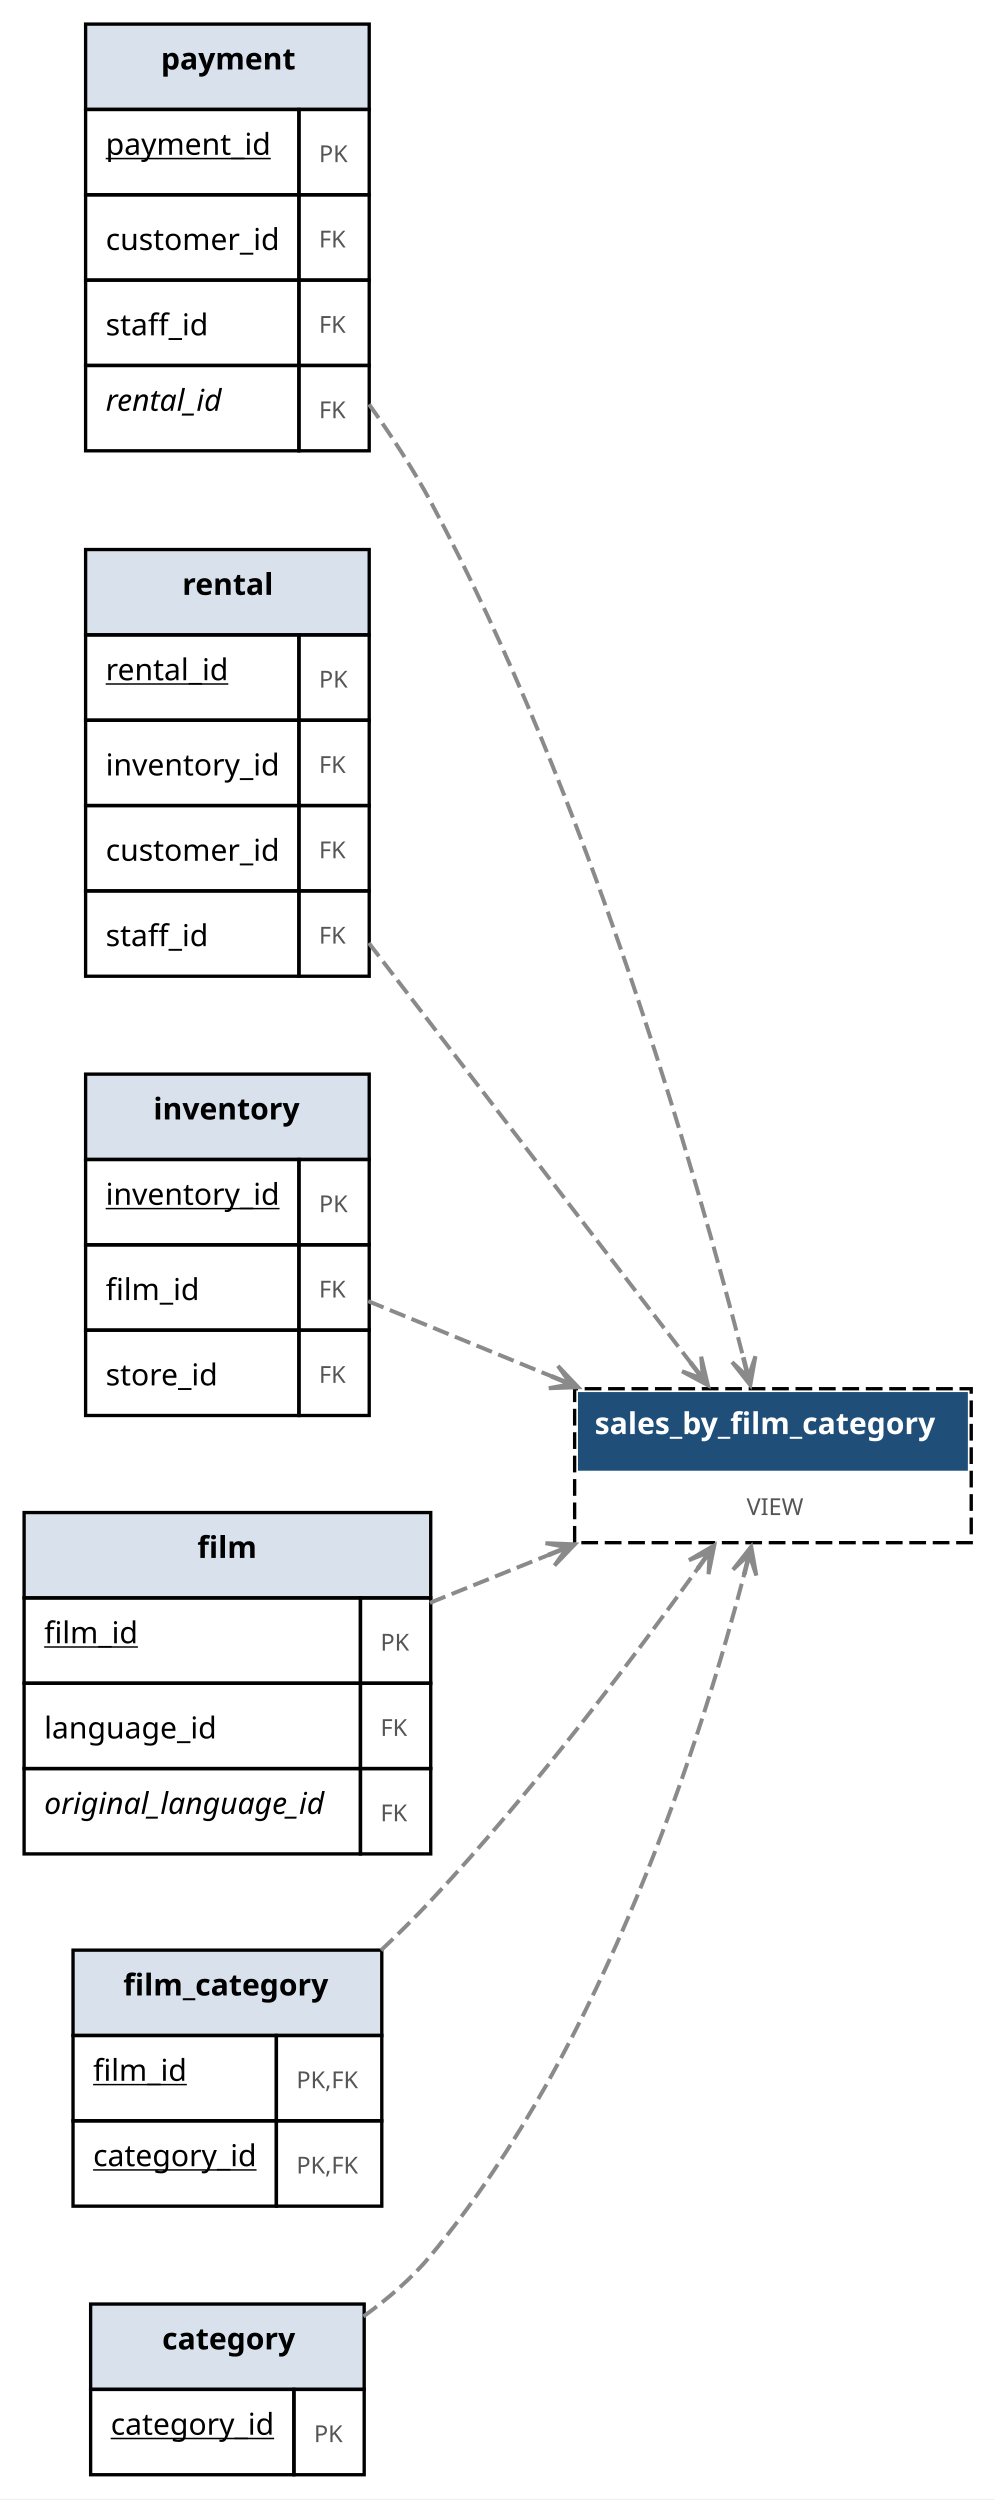
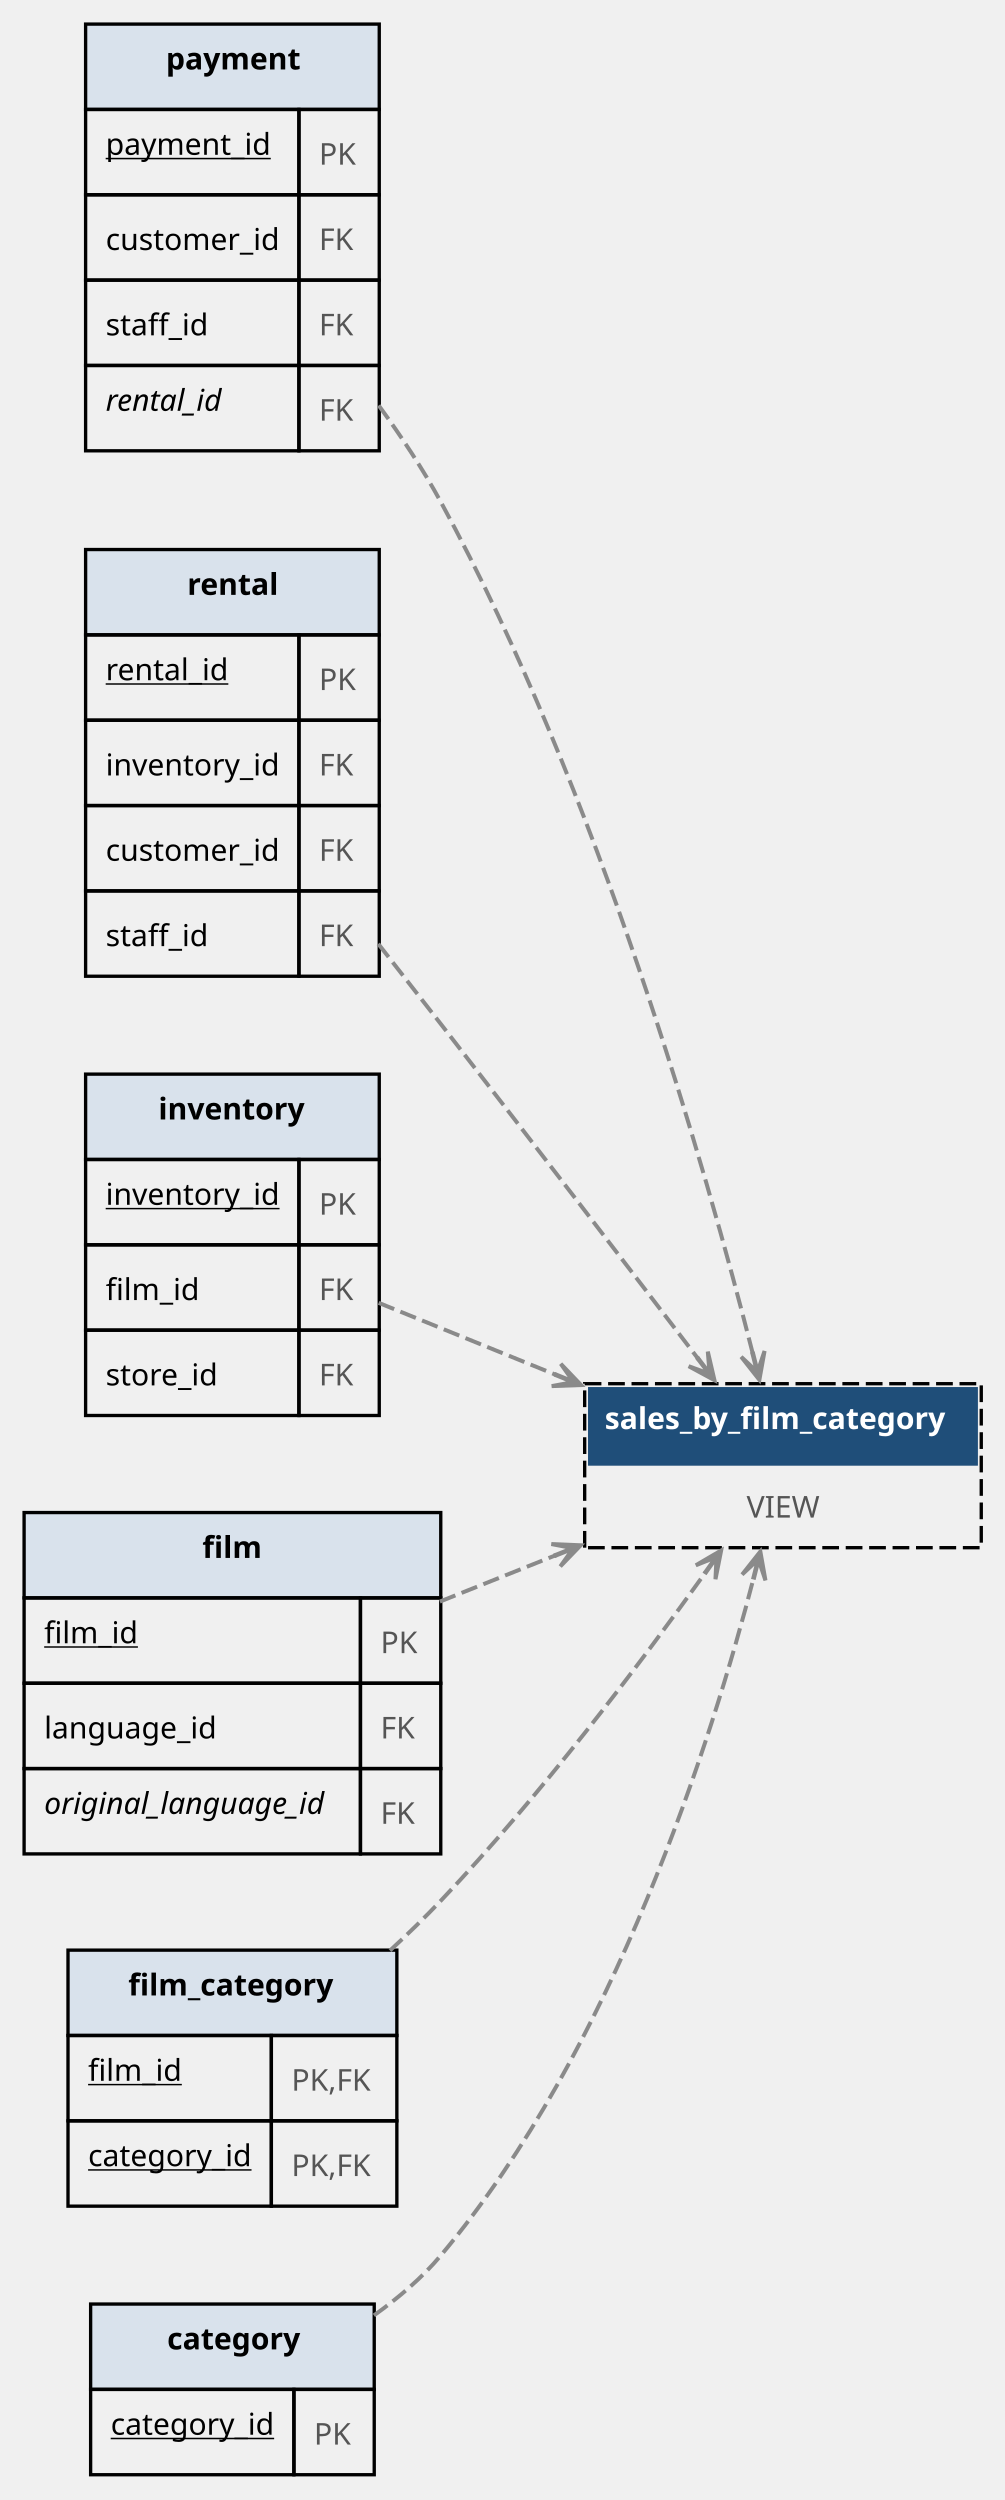
- <svg xmlns="http://www.w3.org/2000/svg" width="297pt" height="747pt" viewBox="0.00 0.00 297.00 747.00">
+ <svg xmlns="http://www.w3.org/2000/svg" width="300pt" height="747pt" viewBox="0.00 0.00 300.00 747.00">
  <g id="graph0" class="graph" transform="scale(1 1) rotate(0) translate(7.2 739.45)">
-     <polygon fill="white" stroke="none" points="-7.2,7.2 -7.2,-739.45 290.2,-739.45 290.2,7.2 -7.2,7.2" />
    <g id="node1" class="node">
-       <polygon fill="none" stroke="#000000" stroke-dasharray="5,2" points="164.5,-278.5 164.5,-324.5 283,-324.5 283,-278.5 164.5,-278.5" />
-       <polygon fill="#1f4e79" stroke="none" stroke-dasharray="5,2" points="165.5,-300 165.5,-323.5 282,-323.5 282,-300 165.5,-300" />
-       <text xml:space="preserve" text-anchor="start" x="170.5" y="-310.95" font-family="Noto Sans KR" font-weight="bold" font-size="9.00" fill="#ffffff">sales_by_film_category</text>
-       <text xml:space="preserve" text-anchor="start" x="215.88" y="-286.75" font-family="Noto Sans KR" font-size="7.00" fill="#555555">VIEW</text>
+       <polygon fill="none" stroke="#000000" stroke-dasharray="5,2" points="167.5,-277 167.5,-326 286,-326 286,-277 167.5,-277" />
+       <polygon fill="#1f4e79" stroke="none" stroke-dasharray="5,2" points="168.5,-301.5 168.5,-325 285,-325 285,-301.5 168.5,-301.5" />
+       <text xml:space="preserve" text-anchor="start" x="173.5" y="-312.45" font-family="Noto Sans KR" font-weight="bold" font-size="9.00" fill="#ffffff">sales_by_film_category</text>
+       <text xml:space="preserve" text-anchor="start" x="215.88" y="-286" font-family="Noto Sans KR" font-size="9.00" fill="#555555">VIEW</text>
    </g>
    <g id="node2" class="node">
-       <polygon fill="#d9e2ec" stroke="none" points="18.38,-706.75 18.38,-732.25 103.12,-732.25 103.12,-706.75 18.38,-706.75" />
-       <polygon fill="none" stroke="#000000" points="18.38,-706.75 18.38,-732.25 103.12,-732.25 103.12,-706.75 18.38,-706.75" />
-       <text xml:space="preserve" text-anchor="start" x="40.88" y="-718.7" font-family="Noto Sans KR" font-weight="bold" font-size="9.00" fill="#000000">payment</text>
+       <polygon fill="#d9e2ec" stroke="none" points="18.38,-706.75 18.38,-732.25 106.12,-732.25 106.12,-706.75 18.38,-706.75" />
+       <polygon fill="none" stroke="#000000" points="18.38,-706.75 18.38,-732.25 106.12,-732.25 106.12,-706.75 18.38,-706.75" />
+       <text xml:space="preserve" text-anchor="start" x="42.38" y="-718.7" font-family="Noto Sans KR" font-weight="bold" font-size="9.00" fill="#000000">payment</text>
      <polygon fill="none" stroke="#000000" points="18.38,-681.25 18.38,-706.75 82.12,-706.75 82.12,-681.25 18.38,-681.25" />
      <text xml:space="preserve" text-anchor="start" x="24.38" y="-693.2" font-family="Noto Sans KR" text-decoration="underline" font-size="9.00">payment_id</text>
-       <polygon fill="none" stroke="#000000" points="82.12,-681.25 82.12,-706.75 103.12,-706.75 103.12,-681.25 82.12,-681.25" />
-       <text xml:space="preserve" text-anchor="start" x="88.12" y="-691" font-family="Noto Sans KR" font-size="7.00" fill="#555555">PK</text>
+       <polygon fill="none" stroke="#000000" points="82.12,-681.25 82.12,-706.75 106.12,-706.75 106.12,-681.25 82.12,-681.25" />
+       <text xml:space="preserve" text-anchor="start" x="88.12" y="-690.25" font-family="Noto Sans KR" font-size="9.00" fill="#555555">PK</text>
      <polygon fill="none" stroke="#000000" points="18.38,-655.75 18.38,-681.25 82.12,-681.25 82.12,-655.75 18.38,-655.75" />
      <text xml:space="preserve" text-anchor="start" x="24.38" y="-664.75" font-family="Noto Sans KR" font-size="9.00">customer_id</text>
-       <polygon fill="none" stroke="#000000" points="82.12,-655.75 82.12,-681.25 103.12,-681.25 103.12,-655.75 82.12,-655.75" />
-       <text xml:space="preserve" text-anchor="start" x="88.12" y="-665.5" font-family="Noto Sans KR" font-size="7.00" fill="#555555">FK</text>
+       <polygon fill="none" stroke="#000000" points="82.12,-655.75 82.12,-681.25 106.12,-681.25 106.12,-655.75 82.12,-655.75" />
+       <text xml:space="preserve" text-anchor="start" x="88.12" y="-664.75" font-family="Noto Sans KR" font-size="9.00" fill="#555555">FK</text>
      <polygon fill="none" stroke="#000000" points="18.38,-630.25 18.38,-655.75 82.12,-655.75 82.12,-630.25 18.38,-630.25" />
      <text xml:space="preserve" text-anchor="start" x="24.38" y="-639.25" font-family="Noto Sans KR" font-size="9.00">staff_id</text>
-       <polygon fill="none" stroke="#000000" points="82.12,-630.25 82.12,-655.75 103.12,-655.75 103.12,-630.25 82.12,-630.25" />
-       <text xml:space="preserve" text-anchor="start" x="88.12" y="-640" font-family="Noto Sans KR" font-size="7.00" fill="#555555">FK</text>
+       <polygon fill="none" stroke="#000000" points="82.12,-630.25 82.12,-655.75 106.12,-655.75 106.12,-630.25 82.12,-630.25" />
+       <text xml:space="preserve" text-anchor="start" x="88.12" y="-639.25" font-family="Noto Sans KR" font-size="9.00" fill="#555555">FK</text>
      <polygon fill="none" stroke="#000000" points="18.38,-604.75 18.38,-630.25 82.12,-630.25 82.12,-604.75 18.38,-604.75" />
      <text xml:space="preserve" text-anchor="start" x="24.38" y="-616.7" font-family="Noto Sans KR" font-style="italic" font-size="9.00">rental_id</text>
-       <polygon fill="none" stroke="#000000" points="82.12,-604.75 82.12,-630.25 103.12,-630.25 103.12,-604.75 82.12,-604.75" />
-       <text xml:space="preserve" text-anchor="start" x="88.12" y="-614.5" font-family="Noto Sans KR" font-size="7.00" fill="#555555">FK</text>
+       <polygon fill="none" stroke="#000000" points="82.12,-604.75 82.12,-630.25 106.12,-630.25 106.12,-604.75 82.12,-604.75" />
+       <text xml:space="preserve" text-anchor="start" x="88.12" y="-613.75" font-family="Noto Sans KR" font-size="9.00" fill="#555555">FK</text>
    </g>
    <g id="edge1" class="edge">
-       <path fill="none" stroke="#8a8a8a" stroke-width="1.2" stroke-dasharray="5,2" d="M103.07,-618.64C109.76,-609.29 116.21,-599.35 121.5,-589.5 168.57,-501.84 201.05,-387.87 215.03,-333.32" />
-       <polygon fill="#8a8a8a" stroke="#8a8a8a" stroke-width="1.2" points="216.99,-325.57 218.52,-334.21 216.46,-328.06 215.13,-333.35 215.03,-333.33 214.93,-333.3 216.27,-328.01 211.54,-332.45 216.99,-325.57" />
+       <path fill="none" stroke="#8a8a8a" stroke-width="1.2" stroke-dasharray="5,2" d="M105.96,-618.3C112.7,-609.07 119.19,-599.25 124.5,-589.5 171.71,-502.83 203.82,-389.85 217.81,-334.7" />
+       <polygon fill="#8a8a8a" stroke="#8a8a8a" stroke-width="1.2" points="219.7,-327.15 221.25,-335.78 219.18,-329.64 217.85,-334.93 217.76,-334.91 217.66,-334.89 218.99,-329.59 214.26,-334.04 219.7,-327.15" />
    </g>
    <g id="node3" class="node">
-       <polygon fill="#d9e2ec" stroke="none" points="18.38,-549.75 18.38,-575.25 103.12,-575.25 103.12,-549.75 18.38,-549.75" />
-       <polygon fill="none" stroke="#000000" points="18.38,-549.75 18.38,-575.25 103.12,-575.25 103.12,-549.75 18.38,-549.75" />
-       <text xml:space="preserve" text-anchor="start" x="47.25" y="-561.7" font-family="Noto Sans KR" font-weight="bold" font-size="9.00" fill="#000000">rental</text>
+       <polygon fill="#d9e2ec" stroke="none" points="18.38,-549.75 18.38,-575.25 106.12,-575.25 106.12,-549.75 18.38,-549.75" />
+       <polygon fill="none" stroke="#000000" points="18.38,-549.75 18.38,-575.25 106.12,-575.25 106.12,-549.75 18.38,-549.75" />
+       <text xml:space="preserve" text-anchor="start" x="48.75" y="-561.7" font-family="Noto Sans KR" font-weight="bold" font-size="9.00" fill="#000000">rental</text>
      <polygon fill="none" stroke="#000000" points="18.38,-524.25 18.38,-549.75 82.12,-549.75 82.12,-524.25 18.38,-524.25" />
      <text xml:space="preserve" text-anchor="start" x="24.38" y="-536.2" font-family="Noto Sans KR" text-decoration="underline" font-size="9.00">rental_id</text>
-       <polygon fill="none" stroke="#000000" points="82.12,-524.25 82.12,-549.75 103.12,-549.75 103.12,-524.25 82.12,-524.25" />
-       <text xml:space="preserve" text-anchor="start" x="88.12" y="-534" font-family="Noto Sans KR" font-size="7.00" fill="#555555">PK</text>
+       <polygon fill="none" stroke="#000000" points="82.12,-524.25 82.12,-549.75 106.12,-549.75 106.12,-524.25 82.12,-524.25" />
+       <text xml:space="preserve" text-anchor="start" x="88.12" y="-533.25" font-family="Noto Sans KR" font-size="9.00" fill="#555555">PK</text>
      <polygon fill="none" stroke="#000000" points="18.38,-498.75 18.38,-524.25 82.12,-524.25 82.12,-498.75 18.38,-498.75" />
      <text xml:space="preserve" text-anchor="start" x="24.38" y="-507.75" font-family="Noto Sans KR" font-size="9.00">inventory_id</text>
-       <polygon fill="none" stroke="#000000" points="82.12,-498.75 82.12,-524.25 103.12,-524.25 103.12,-498.75 82.12,-498.75" />
-       <text xml:space="preserve" text-anchor="start" x="88.12" y="-508.5" font-family="Noto Sans KR" font-size="7.00" fill="#555555">FK</text>
+       <polygon fill="none" stroke="#000000" points="82.12,-498.75 82.12,-524.25 106.12,-524.25 106.12,-498.75 82.12,-498.75" />
+       <text xml:space="preserve" text-anchor="start" x="88.12" y="-507.75" font-family="Noto Sans KR" font-size="9.00" fill="#555555">FK</text>
      <polygon fill="none" stroke="#000000" points="18.38,-473.25 18.38,-498.75 82.12,-498.75 82.12,-473.25 18.38,-473.25" />
      <text xml:space="preserve" text-anchor="start" x="24.38" y="-482.25" font-family="Noto Sans KR" font-size="9.00">customer_id</text>
-       <polygon fill="none" stroke="#000000" points="82.12,-473.25 82.12,-498.75 103.12,-498.75 103.12,-473.25 82.12,-473.25" />
-       <text xml:space="preserve" text-anchor="start" x="88.12" y="-483" font-family="Noto Sans KR" font-size="7.00" fill="#555555">FK</text>
+       <polygon fill="none" stroke="#000000" points="82.12,-473.25 82.12,-498.75 106.12,-498.75 106.12,-473.25 82.12,-473.25" />
+       <text xml:space="preserve" text-anchor="start" x="88.12" y="-482.25" font-family="Noto Sans KR" font-size="9.00" fill="#555555">FK</text>
      <polygon fill="none" stroke="#000000" points="18.38,-447.75 18.38,-473.25 82.12,-473.25 82.12,-447.75 18.38,-447.75" />
      <text xml:space="preserve" text-anchor="start" x="24.38" y="-456.75" font-family="Noto Sans KR" font-size="9.00">staff_id</text>
-       <polygon fill="none" stroke="#000000" points="82.12,-447.75 82.12,-473.25 103.12,-473.25 103.12,-447.75 82.12,-447.75" />
-       <text xml:space="preserve" text-anchor="start" x="88.12" y="-457.5" font-family="Noto Sans KR" font-size="7.00" fill="#555555">FK</text>
+       <polygon fill="none" stroke="#000000" points="82.12,-447.75 82.12,-473.25 106.12,-473.25 106.12,-447.75 82.12,-447.75" />
+       <text xml:space="preserve" text-anchor="start" x="88.12" y="-456.75" font-family="Noto Sans KR" font-size="9.00" fill="#555555">FK</text>
    </g>
    <g id="edge2" class="edge">
-       <path fill="none" stroke="#8a8a8a" stroke-width="1.2" stroke-dasharray="5,2" d="M103,-457.69C133.62,-417.75 174.27,-364.73 199.46,-331.88" />
-       <polygon fill="#8a8a8a" stroke="#8a8a8a" stroke-width="1.2" points="204.32,-325.54 202.31,-334.08 202.85,-327.62 199.53,-331.95 199.45,-331.89 199.37,-331.83 202.69,-327.5 196.59,-329.7 204.32,-325.54" />
+       <path fill="none" stroke="#8a8a8a" stroke-width="1.2" stroke-dasharray="5,2" d="M105.83,-457.43C112.11,-449.42 118.48,-441.25 124.5,-433.5 151.05,-399.3 181.22,-359.89 201.67,-333.1" />
+       <polygon fill="#8a8a8a" stroke="#8a8a8a" stroke-width="1.2" points="206.28,-327.05 204.29,-335.6 204.82,-329.13 201.51,-333.48 201.43,-333.41 201.35,-333.35 204.67,-329.01 198.57,-331.23 206.28,-327.05" />
    </g>
    <g id="node4" class="node">
-       <polygon fill="#d9e2ec" stroke="none" points="18.38,-393 18.38,-418.5 103.12,-418.5 103.12,-393 18.38,-393" />
-       <polygon fill="none" stroke="#000000" points="18.38,-393 18.38,-418.5 103.12,-418.5 103.12,-393 18.38,-393" />
-       <text xml:space="preserve" text-anchor="start" x="38.62" y="-404.95" font-family="Noto Sans KR" font-weight="bold" font-size="9.00" fill="#000000">inventory</text>
+       <polygon fill="#d9e2ec" stroke="none" points="18.38,-393 18.38,-418.5 106.12,-418.5 106.12,-393 18.38,-393" />
+       <polygon fill="none" stroke="#000000" points="18.38,-393 18.38,-418.5 106.12,-418.5 106.12,-393 18.38,-393" />
+       <text xml:space="preserve" text-anchor="start" x="40.12" y="-404.95" font-family="Noto Sans KR" font-weight="bold" font-size="9.00" fill="#000000">inventory</text>
      <polygon fill="none" stroke="#000000" points="18.38,-367.5 18.38,-393 82.12,-393 82.12,-367.5 18.38,-367.5" />
      <text xml:space="preserve" text-anchor="start" x="24.38" y="-379.45" font-family="Noto Sans KR" text-decoration="underline" font-size="9.00">inventory_id</text>
-       <polygon fill="none" stroke="#000000" points="82.12,-367.5 82.12,-393 103.12,-393 103.12,-367.5 82.12,-367.5" />
-       <text xml:space="preserve" text-anchor="start" x="88.12" y="-377.25" font-family="Noto Sans KR" font-size="7.00" fill="#555555">PK</text>
+       <polygon fill="none" stroke="#000000" points="82.12,-367.5 82.12,-393 106.12,-393 106.12,-367.5 82.12,-367.5" />
+       <text xml:space="preserve" text-anchor="start" x="88.12" y="-376.5" font-family="Noto Sans KR" font-size="9.00" fill="#555555">PK</text>
      <polygon fill="none" stroke="#000000" points="18.38,-342 18.38,-367.5 82.12,-367.5 82.12,-342 18.38,-342" />
      <text xml:space="preserve" text-anchor="start" x="24.38" y="-351" font-family="Noto Sans KR" font-size="9.00">film_id</text>
-       <polygon fill="none" stroke="#000000" points="82.12,-342 82.12,-367.5 103.12,-367.5 103.12,-342 82.12,-342" />
-       <text xml:space="preserve" text-anchor="start" x="88.12" y="-351.75" font-family="Noto Sans KR" font-size="7.00" fill="#555555">FK</text>
+       <polygon fill="none" stroke="#000000" points="82.12,-342 82.12,-367.5 106.12,-367.5 106.12,-342 82.12,-342" />
+       <text xml:space="preserve" text-anchor="start" x="88.12" y="-351" font-family="Noto Sans KR" font-size="9.00" fill="#555555">FK</text>
      <polygon fill="none" stroke="#000000" points="18.38,-316.5 18.38,-342 82.12,-342 82.12,-316.5 18.38,-316.5" />
      <text xml:space="preserve" text-anchor="start" x="24.38" y="-325.5" font-family="Noto Sans KR" font-size="9.00">store_id</text>
-       <polygon fill="none" stroke="#000000" points="82.12,-316.5 82.12,-342 103.12,-342 103.12,-316.5 82.12,-316.5" />
-       <text xml:space="preserve" text-anchor="start" x="88.12" y="-326.25" font-family="Noto Sans KR" font-size="7.00" fill="#555555">FK</text>
+       <polygon fill="none" stroke="#000000" points="82.12,-316.5 82.12,-342 106.12,-342 106.12,-316.5 82.12,-316.5" />
+       <text xml:space="preserve" text-anchor="start" x="88.12" y="-325.5" font-family="Noto Sans KR" font-size="9.00" fill="#555555">FK</text>
    </g>
    <g id="edge3" class="edge">
-       <path fill="none" stroke="#8a8a8a" stroke-width="1.2" stroke-dasharray="5,2" d="M102.79,-350.67C119.68,-343.75 139.64,-335.57 158.39,-327.89" />
-       <polygon fill="#8a8a8a" stroke="#8a8a8a" stroke-width="1.2" points="165.55,-324.95 159.51,-331.32 163.23,-326.01 158.18,-328.08 158.14,-327.98 158.11,-327.89 163.16,-325.82 156.78,-324.65 165.55,-324.95" />
+       <path fill="none" stroke="#8a8a8a" stroke-width="1.2" stroke-dasharray="5,2" d="M105.94,-350.16C122.19,-343.56 141.11,-335.88 159.05,-328.59" />
+       <polygon fill="#8a8a8a" stroke="#8a8a8a" stroke-width="1.2" points="166.41,-325.6 160.35,-331.95 164.09,-326.65 159.03,-328.71 158.99,-328.61 158.96,-328.52 164.02,-326.46 157.64,-325.28 166.41,-325.6" />
    </g>
    <g id="node5" class="node">
-       <polygon fill="#d9e2ec" stroke="none" points="0,-262 0,-287.5 121.5,-287.5 121.5,-262 0,-262" />
-       <polygon fill="none" stroke="#000000" points="0,-262 0,-287.5 121.5,-287.5 121.5,-262 0,-262" />
-       <text xml:space="preserve" text-anchor="start" x="51.75" y="-273.95" font-family="Noto Sans KR" font-weight="bold" font-size="9.00" fill="#000000">film</text>
+       <polygon fill="#d9e2ec" stroke="none" points="0,-262 0,-287.5 124.5,-287.5 124.5,-262 0,-262" />
+       <polygon fill="none" stroke="#000000" points="0,-262 0,-287.5 124.5,-287.5 124.5,-262 0,-262" />
+       <text xml:space="preserve" text-anchor="start" x="53.25" y="-273.95" font-family="Noto Sans KR" font-weight="bold" font-size="9.00" fill="#000000">film</text>
      <polygon fill="none" stroke="#000000" points="0,-236.5 0,-262 100.5,-262 100.5,-236.5 0,-236.5" />
      <text xml:space="preserve" text-anchor="start" x="6" y="-248.45" font-family="Noto Sans KR" text-decoration="underline" font-size="9.00">film_id</text>
-       <polygon fill="none" stroke="#000000" points="100.5,-236.5 100.5,-262 121.5,-262 121.5,-236.5 100.5,-236.5" />
-       <text xml:space="preserve" text-anchor="start" x="106.5" y="-246.25" font-family="Noto Sans KR" font-size="7.00" fill="#555555">PK</text>
+       <polygon fill="none" stroke="#000000" points="100.5,-236.5 100.5,-262 124.5,-262 124.5,-236.5 100.5,-236.5" />
+       <text xml:space="preserve" text-anchor="start" x="106.5" y="-245.5" font-family="Noto Sans KR" font-size="9.00" fill="#555555">PK</text>
      <polygon fill="none" stroke="#000000" points="0,-211 0,-236.5 100.5,-236.5 100.5,-211 0,-211" />
      <text xml:space="preserve" text-anchor="start" x="6" y="-220" font-family="Noto Sans KR" font-size="9.00">language_id</text>
-       <polygon fill="none" stroke="#000000" points="100.5,-211 100.5,-236.5 121.5,-236.5 121.5,-211 100.5,-211" />
-       <text xml:space="preserve" text-anchor="start" x="106.5" y="-220.75" font-family="Noto Sans KR" font-size="7.00" fill="#555555">FK</text>
+       <polygon fill="none" stroke="#000000" points="100.5,-211 100.5,-236.5 124.5,-236.5 124.5,-211 100.5,-211" />
+       <text xml:space="preserve" text-anchor="start" x="106.5" y="-220" font-family="Noto Sans KR" font-size="9.00" fill="#555555">FK</text>
      <polygon fill="none" stroke="#000000" points="0,-185.5 0,-211 100.5,-211 100.5,-185.5 0,-185.5" />
      <text xml:space="preserve" text-anchor="start" x="6" y="-197.45" font-family="Noto Sans KR" font-style="italic" font-size="9.00">original_language_id</text>
-       <polygon fill="none" stroke="#000000" points="100.5,-185.5 100.5,-211 121.5,-211 121.5,-185.5 100.5,-185.5" />
-       <text xml:space="preserve" text-anchor="start" x="106.5" y="-195.25" font-family="Noto Sans KR" font-size="7.00" fill="#555555">FK</text>
+       <polygon fill="none" stroke="#000000" points="100.5,-185.5 100.5,-211 124.5,-211 124.5,-185.5 100.5,-185.5" />
+       <text xml:space="preserve" text-anchor="start" x="106.5" y="-194.5" font-family="Noto Sans KR" font-size="9.00" fill="#555555">FK</text>
    </g>
    <g id="edge4" class="edge">
-       <path fill="none" stroke="#8a8a8a" stroke-width="1.2" stroke-dasharray="5,2" d="M121.24,-260.52C132.99,-265.26 145.38,-270.26 157.32,-275.08" />
-       <polygon fill="#8a8a8a" stroke="#8a8a8a" stroke-width="1.2" points="164.55,-278 155.79,-278.35 162.16,-277.15 157.1,-275.1 157.13,-275.01 157.17,-274.92 162.24,-276.96 158.48,-271.67 164.55,-278" />
+       <path fill="none" stroke="#8a8a8a" stroke-width="1.2" stroke-dasharray="5,2" d="M124.22,-260.89C135.56,-265.42 147.46,-270.18 158.96,-274.79" />
+       <polygon fill="#8a8a8a" stroke="#8a8a8a" stroke-width="1.2" points="166.31,-277.72 157.54,-278.09 163.92,-276.87 158.84,-274.85 158.88,-274.75 158.92,-274.66 163.99,-276.69 160.22,-271.41 166.31,-277.72" />
    </g>
    <g id="node6" class="node">
-       <polygon fill="#d9e2ec" stroke="none" points="14.62,-131.25 14.62,-156.75 106.88,-156.75 106.88,-131.25 14.62,-131.25" />
-       <polygon fill="none" stroke="#000000" points="14.62,-131.25 14.62,-156.75 106.88,-156.75 106.88,-131.25 14.62,-131.25" />
-       <text xml:space="preserve" text-anchor="start" x="29.62" y="-143.2" font-family="Noto Sans KR" font-weight="bold" font-size="9.00" fill="#000000">film_category</text>
-       <polygon fill="none" stroke="#000000" points="14.62,-105.75 14.62,-131.25 75.38,-131.25 75.38,-105.75 14.62,-105.75" />
-       <text xml:space="preserve" text-anchor="start" x="20.62" y="-117.7" font-family="Noto Sans KR" text-decoration="underline" font-size="9.00">film_id</text>
-       <polygon fill="none" stroke="#000000" points="75.38,-105.75 75.38,-131.25 106.88,-131.25 106.88,-105.75 75.38,-105.75" />
-       <text xml:space="preserve" text-anchor="start" x="81.38" y="-115.5" font-family="Noto Sans KR" font-size="7.00" fill="#555555">PK,FK</text>
-       <polygon fill="none" stroke="#000000" points="14.62,-80.25 14.62,-105.75 75.38,-105.75 75.38,-80.25 14.62,-80.25" />
-       <text xml:space="preserve" text-anchor="start" x="20.62" y="-92.2" font-family="Noto Sans KR" text-decoration="underline" font-size="9.00">category_id</text>
-       <polygon fill="none" stroke="#000000" points="75.38,-80.25 75.38,-105.75 106.88,-105.75 106.88,-80.25 75.38,-80.25" />
-       <text xml:space="preserve" text-anchor="start" x="81.38" y="-90" font-family="Noto Sans KR" font-size="7.00" fill="#555555">PK,FK</text>
+       <polygon fill="#d9e2ec" stroke="none" points="13.12,-131.25 13.12,-156.75 111.38,-156.75 111.38,-131.25 13.12,-131.25" />
+       <polygon fill="none" stroke="#000000" points="13.12,-131.25 13.12,-156.75 111.38,-156.75 111.38,-131.25 13.12,-131.25" />
+       <text xml:space="preserve" text-anchor="start" x="31.12" y="-143.2" font-family="Noto Sans KR" font-weight="bold" font-size="9.00" fill="#000000">film_category</text>
+       <polygon fill="none" stroke="#000000" points="13.12,-105.75 13.12,-131.25 73.88,-131.25 73.88,-105.75 13.12,-105.75" />
+       <text xml:space="preserve" text-anchor="start" x="19.12" y="-117.7" font-family="Noto Sans KR" text-decoration="underline" font-size="9.00">film_id</text>
+       <polygon fill="none" stroke="#000000" points="73.88,-105.75 73.88,-131.25 111.38,-131.25 111.38,-105.75 73.88,-105.75" />
+       <text xml:space="preserve" text-anchor="start" x="79.88" y="-114.75" font-family="Noto Sans KR" font-size="9.00" fill="#555555">PK,FK</text>
+       <polygon fill="none" stroke="#000000" points="13.12,-80.25 13.12,-105.75 73.88,-105.75 73.88,-80.25 13.12,-80.25" />
+       <text xml:space="preserve" text-anchor="start" x="19.12" y="-92.2" font-family="Noto Sans KR" text-decoration="underline" font-size="9.00">category_id</text>
+       <polygon fill="none" stroke="#000000" points="73.88,-80.25 73.88,-105.75 111.38,-105.75 111.38,-80.25 73.88,-80.25" />
+       <text xml:space="preserve" text-anchor="start" x="79.88" y="-89.25" font-family="Noto Sans KR" font-size="9.00" fill="#555555">PK,FK</text>
    </g>
    <g id="edge5" class="edge">
-       <path fill="none" stroke="#8a8a8a" stroke-width="1.2" stroke-dasharray="5,2" d="M106.65,-156.7C111.79,-161.54 116.85,-166.54 121.5,-171.5 151.6,-203.59 182.09,-244.05 201.62,-271.24" />
-       <polygon fill="#8a8a8a" stroke="#8a8a8a" stroke-width="1.2" points="206.23,-277.69 198.65,-273.27 204.67,-275.68 201.5,-271.24 201.58,-271.18 201.66,-271.12 204.83,-275.57 204.51,-269.09 206.23,-277.69" />
+       <path fill="none" stroke="#8a8a8a" stroke-width="1.2" stroke-dasharray="5,2" d="M109.32,-156.62C114.58,-161.48 119.76,-166.5 124.5,-171.5 154.26,-202.84 184.16,-242.47 203.67,-269.69" />
+       <polygon fill="#8a8a8a" stroke="#8a8a8a" stroke-width="1.2" points="208.28,-276.17 200.71,-271.74 206.73,-274.16 203.56,-269.71 203.65,-269.65 203.73,-269.6 206.89,-274.05 206.58,-267.57 208.28,-276.17" />
    </g>
    <g id="node7" class="node">
-       <polygon fill="#d9e2ec" stroke="none" points="19.88,-25.5 19.88,-51 101.62,-51 101.62,-25.5 19.88,-25.5" />
-       <polygon fill="none" stroke="#000000" points="19.88,-25.5 19.88,-51 101.62,-51 101.62,-25.5 19.88,-25.5" />
-       <text xml:space="preserve" text-anchor="start" x="41.25" y="-37.45" font-family="Noto Sans KR" font-weight="bold" font-size="9.00" fill="#000000">category</text>
+       <polygon fill="#d9e2ec" stroke="none" points="19.88,-25.5 19.88,-51 104.62,-51 104.62,-25.5 19.88,-25.5" />
+       <polygon fill="none" stroke="#000000" points="19.88,-25.5 19.88,-51 104.62,-51 104.62,-25.5 19.88,-25.5" />
+       <text xml:space="preserve" text-anchor="start" x="42.75" y="-37.45" font-family="Noto Sans KR" font-weight="bold" font-size="9.00" fill="#000000">category</text>
      <polygon fill="none" stroke="#000000" points="19.88,0 19.88,-25.5 80.62,-25.5 80.62,0 19.88,0" />
      <text xml:space="preserve" text-anchor="start" x="25.88" y="-11.95" font-family="Noto Sans KR" text-decoration="underline" font-size="9.00">category_id</text>
-       <polygon fill="none" stroke="#000000" points="80.62,0 80.62,-25.5 101.62,-25.5 101.62,0 80.62,0" />
-       <text xml:space="preserve" text-anchor="start" x="86.62" y="-9.75" font-family="Noto Sans KR" font-size="7.00" fill="#555555">PK</text>
+       <polygon fill="none" stroke="#000000" points="80.62,0 80.62,-25.5 104.62,-25.5 104.62,0 80.62,0" />
+       <text xml:space="preserve" text-anchor="start" x="86.62" y="-9" font-family="Noto Sans KR" font-size="9.00" fill="#555555">PK</text>
    </g>
    <g id="edge6" class="edge">
-       <path fill="none" stroke="#8a8a8a" stroke-width="1.2" stroke-dasharray="5,2" d="M101.39,-47.29C108.72,-52.57 115.84,-58.68 121.5,-65.5 173.44,-128.04 202.76,-221.22 215.33,-269.66" />
-       <polygon fill="#8a8a8a" stroke="#8a8a8a" stroke-width="1.2" points="217.26,-277.32 211.81,-270.44 216.54,-274.88 215.2,-269.58 215.3,-269.56 215.4,-269.54 216.74,-274.83 218.79,-268.68 217.26,-277.32" />
+       <path fill="none" stroke="#8a8a8a" stroke-width="1.2" stroke-dasharray="5,2" d="M104.53,-47.61C111.81,-52.79 118.86,-58.79 124.5,-65.5 176.37,-127.23 205.48,-219.52 218.1,-268.38" />
+       <polygon fill="#8a8a8a" stroke="#8a8a8a" stroke-width="1.2" points="219.99,-275.85 214.54,-268.97 219.27,-273.42 217.94,-268.12 218.03,-268.1 218.13,-268.07 219.46,-273.37 221.52,-267.22 219.99,-275.85" />
    </g>
  </g>
</svg>
